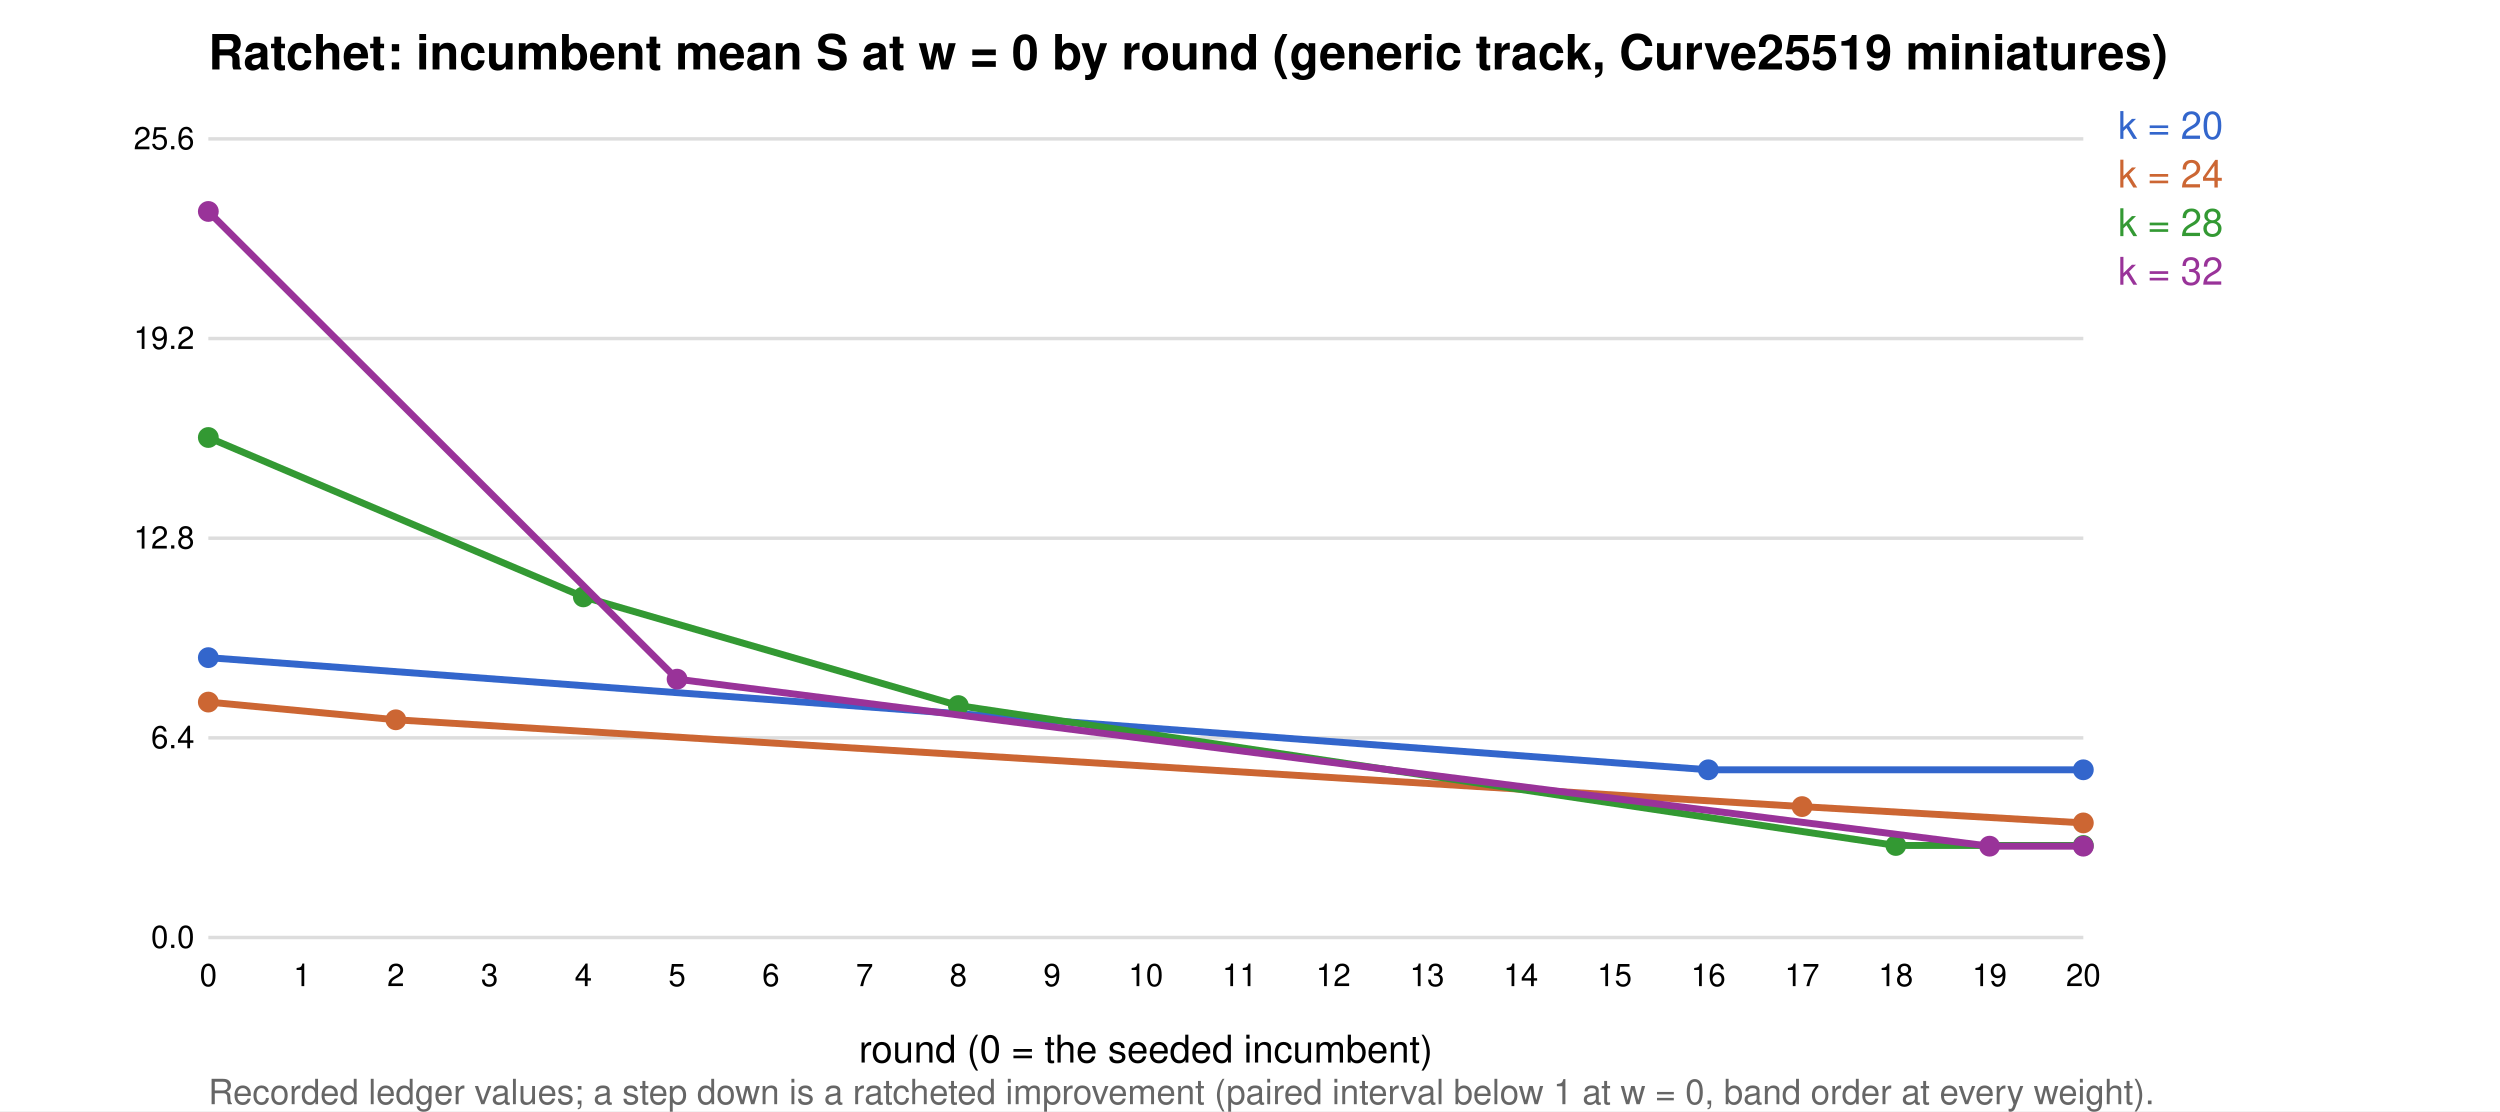
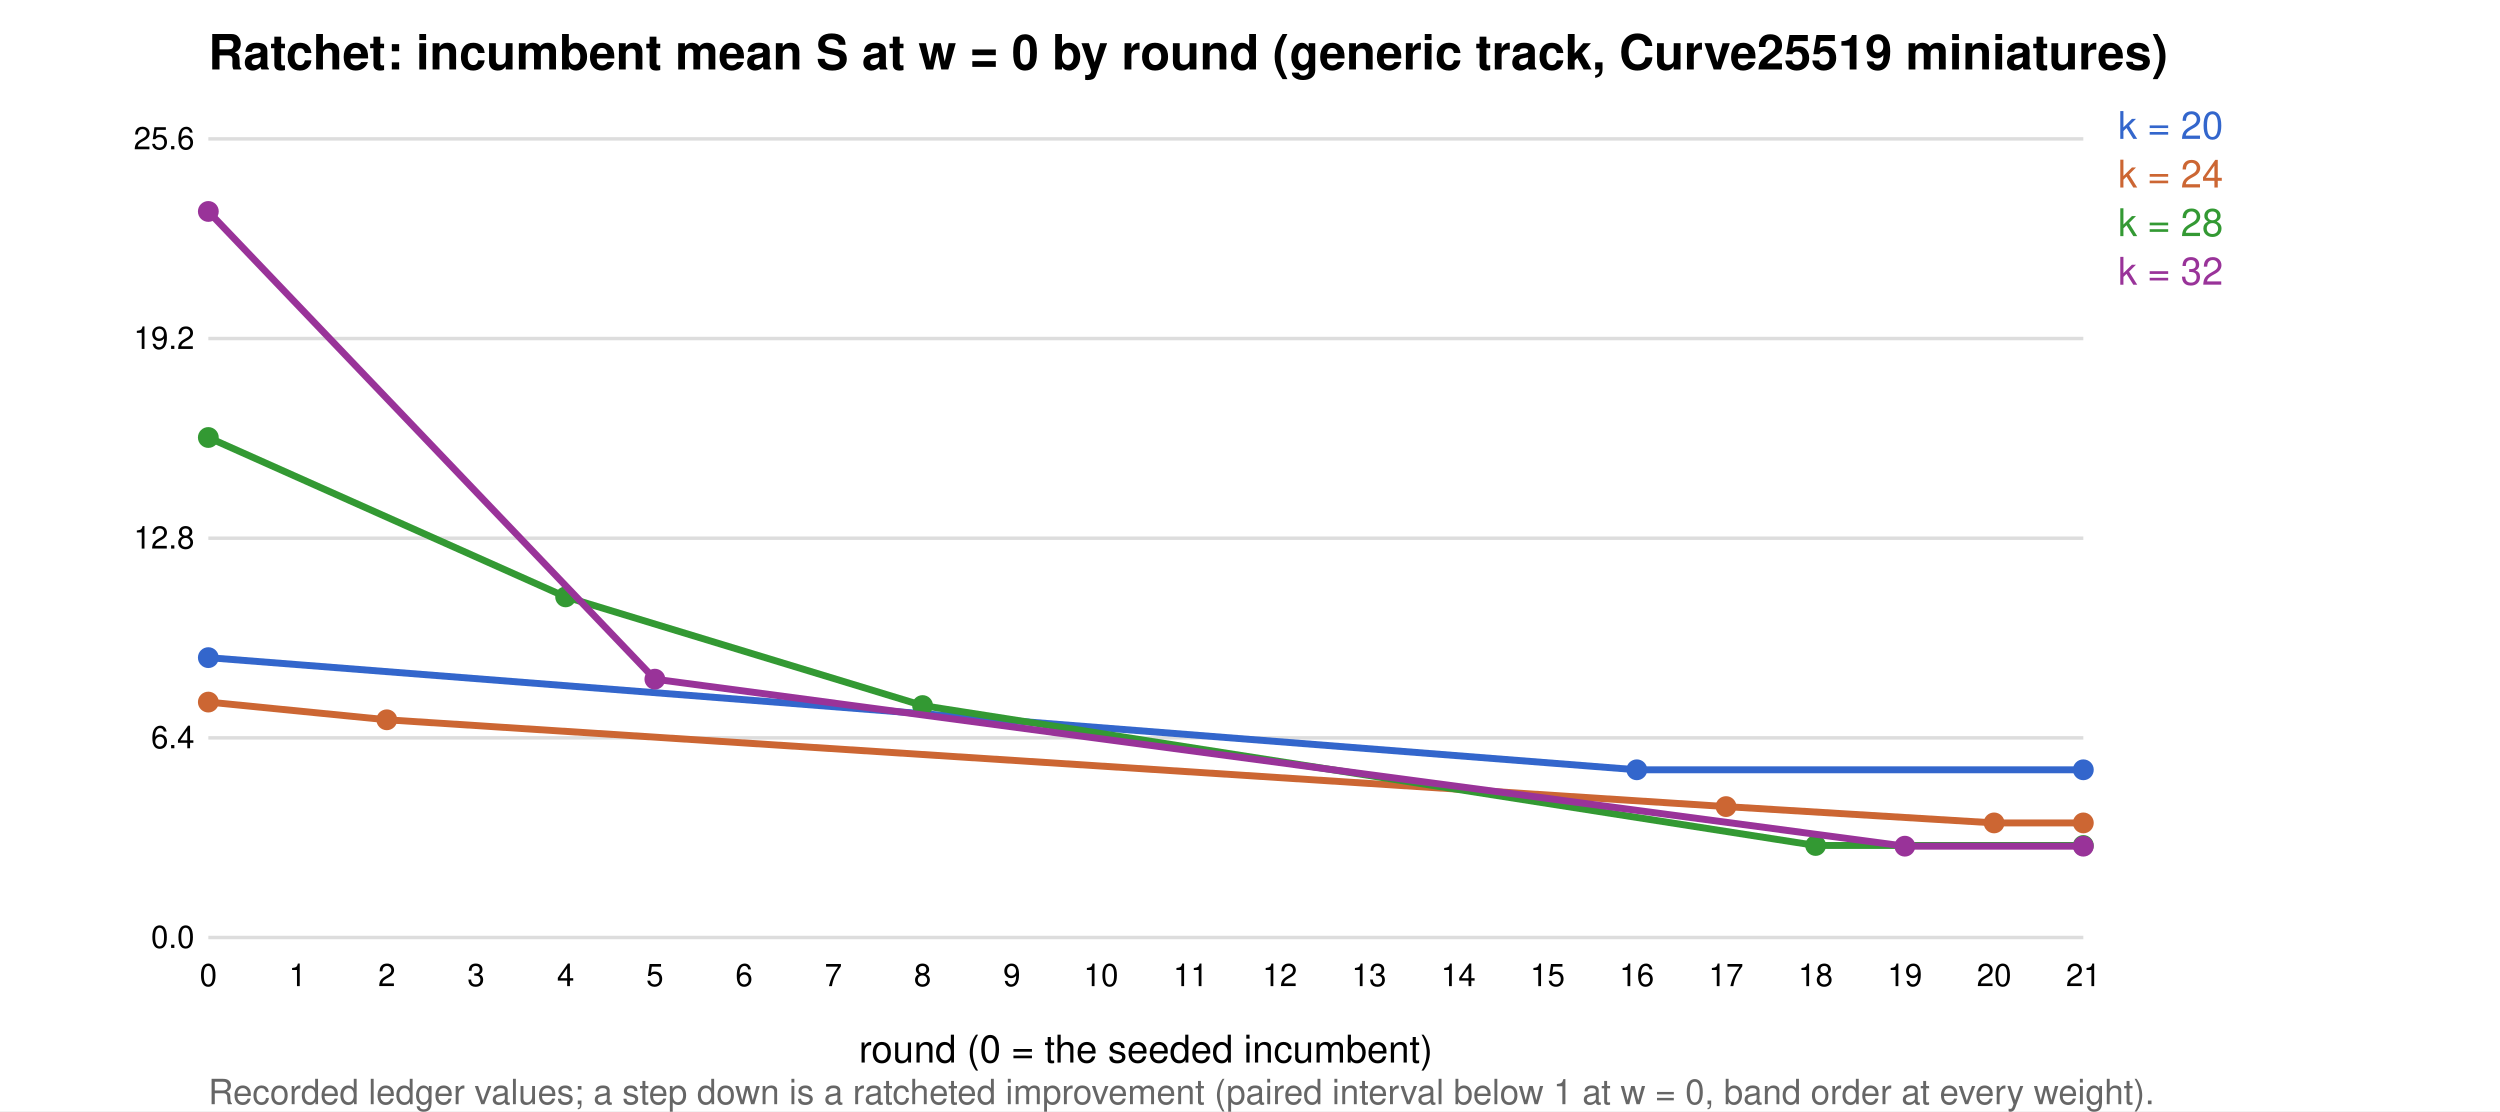
<svg xmlns="http://www.w3.org/2000/svg" width="720" height="320" viewBox="0 0 720 320" font-family="Helvetica,Arial,sans-serif" font-size="11">
  <rect width="100%" height="100%" fill="white" />
  <text x="60" y="20" font-size="14" font-weight="bold">Ratchet: incumbent mean S at w = 0 by round (generic track, Curve25519 miniatures)</text>
  <line x1="60" x2="600" y1="270.0" y2="270.0" stroke="#ddd" />
  <text x="56" y="273.0" text-anchor="end" font-size="9">0.0</text>
  <line x1="60" x2="600" y1="212.5" y2="212.5" stroke="#ddd" />
  <text x="56" y="215.5" text-anchor="end" font-size="9">6.4</text>
  <line x1="60" x2="600" y1="155.0" y2="155.0" stroke="#ddd" />
  <text x="56" y="158.0" text-anchor="end" font-size="9">12.8</text>
  <line x1="60" x2="600" y1="97.5" y2="97.5" stroke="#ddd" />
  <text x="56" y="100.5" text-anchor="end" font-size="9">19.2</text>
  <line x1="60" x2="600" y1="40.0" y2="40.0" stroke="#ddd" />
  <text x="56" y="43.0" text-anchor="end" font-size="9">25.6</text>
-   <polyline fill="none" stroke="#36c" stroke-width="2" points="60.0,189.4 492.0,221.7 600.0,221.7" />
+   <polyline fill="none" stroke="#36c" stroke-width="2" points="60.0,189.4 471.4,221.7 600.0,221.7" />
  <circle cx="60.0" cy="189.4" r="3" fill="#36c" />
-   <circle cx="492.0" cy="221.7" r="3" fill="#36c" />
+   <circle cx="471.4" cy="221.7" r="3" fill="#36c" />
  <circle cx="600.0" cy="221.7" r="3" fill="#36c" />
  <text x="610" y="40" fill="#36c">k = 20</text>
-   <polyline fill="none" stroke="#c63" stroke-width="2" points="60.0,202.2 114.0,207.3 519.0,232.3 600.0,237.0" />
+   <polyline fill="none" stroke="#c63" stroke-width="2" points="60.0,202.2 111.4,207.3 497.1,232.3 574.3,237.0 600.0,237.0" />
  <circle cx="60.0" cy="202.2" r="3" fill="#c63" />
-   <circle cx="114.0" cy="207.3" r="3" fill="#c63" />
-   <circle cx="519.0" cy="232.3" r="3" fill="#c63" />
+   <circle cx="111.4" cy="207.3" r="3" fill="#c63" />
+   <circle cx="497.1" cy="232.3" r="3" fill="#c63" />
+   <circle cx="574.3" cy="237.0" r="3" fill="#c63" />
  <circle cx="600.0" cy="237.0" r="3" fill="#c63" />
  <text x="610" y="54" fill="#c63">k = 24</text>
-   <polyline fill="none" stroke="#393" stroke-width="2" points="60.0,126.0 168.0,171.9 276.0,203.2 546.0,243.5 600.0,243.5" />
+   <polyline fill="none" stroke="#393" stroke-width="2" points="60.0,126.0 162.9,171.9 265.7,203.2 522.9,243.5 600.0,243.5" />
  <circle cx="60.0" cy="126.0" r="3" fill="#393" />
-   <circle cx="168.0" cy="171.9" r="3" fill="#393" />
-   <circle cx="276.0" cy="203.2" r="3" fill="#393" />
-   <circle cx="546.0" cy="243.5" r="3" fill="#393" />
+   <circle cx="162.9" cy="171.9" r="3" fill="#393" />
+   <circle cx="265.7" cy="203.2" r="3" fill="#393" />
+   <circle cx="522.9" cy="243.5" r="3" fill="#393" />
  <circle cx="600.0" cy="243.5" r="3" fill="#393" />
  <text x="610" y="68" fill="#393">k = 28</text>
-   <polyline fill="none" stroke="#939" stroke-width="2" points="60.0,60.9 195.0,195.6 573.0,243.7 600.0,243.7" />
+   <polyline fill="none" stroke="#939" stroke-width="2" points="60.0,60.9 188.6,195.6 548.6,243.7 600.0,243.7" />
  <circle cx="60.0" cy="60.9" r="3" fill="#939" />
-   <circle cx="195.0" cy="195.6" r="3" fill="#939" />
-   <circle cx="573.0" cy="243.7" r="3" fill="#939" />
+   <circle cx="188.6" cy="195.6" r="3" fill="#939" />
+   <circle cx="548.6" cy="243.7" r="3" fill="#939" />
  <circle cx="600.0" cy="243.7" r="3" fill="#939" />
  <text x="610" y="82" fill="#939">k = 32</text>
  <text x="60.0" y="284" text-anchor="middle" font-size="9">0</text>
-   <text x="87.0" y="284" text-anchor="middle" font-size="9">1</text>
-   <text x="114.0" y="284" text-anchor="middle" font-size="9">2</text>
-   <text x="141.0" y="284" text-anchor="middle" font-size="9">3</text>
-   <text x="168.0" y="284" text-anchor="middle" font-size="9">4</text>
-   <text x="195.0" y="284" text-anchor="middle" font-size="9">5</text>
-   <text x="222.0" y="284" text-anchor="middle" font-size="9">6</text>
-   <text x="249.0" y="284" text-anchor="middle" font-size="9">7</text>
-   <text x="276.0" y="284" text-anchor="middle" font-size="9">8</text>
-   <text x="303.0" y="284" text-anchor="middle" font-size="9">9</text>
-   <text x="330.0" y="284" text-anchor="middle" font-size="9">10</text>
-   <text x="357.0" y="284" text-anchor="middle" font-size="9">11</text>
-   <text x="384.0" y="284" text-anchor="middle" font-size="9">12</text>
-   <text x="411.0" y="284" text-anchor="middle" font-size="9">13</text>
-   <text x="438.0" y="284" text-anchor="middle" font-size="9">14</text>
-   <text x="465.0" y="284" text-anchor="middle" font-size="9">15</text>
-   <text x="492.0" y="284" text-anchor="middle" font-size="9">16</text>
-   <text x="519.0" y="284" text-anchor="middle" font-size="9">17</text>
-   <text x="546.0" y="284" text-anchor="middle" font-size="9">18</text>
-   <text x="573.0" y="284" text-anchor="middle" font-size="9">19</text>
-   <text x="600.0" y="284" text-anchor="middle" font-size="9">20</text>
+   <text x="85.7" y="284" text-anchor="middle" font-size="9">1</text>
+   <text x="111.4" y="284" text-anchor="middle" font-size="9">2</text>
+   <text x="137.1" y="284" text-anchor="middle" font-size="9">3</text>
+   <text x="162.9" y="284" text-anchor="middle" font-size="9">4</text>
+   <text x="188.6" y="284" text-anchor="middle" font-size="9">5</text>
+   <text x="214.3" y="284" text-anchor="middle" font-size="9">6</text>
+   <text x="240.0" y="284" text-anchor="middle" font-size="9">7</text>
+   <text x="265.7" y="284" text-anchor="middle" font-size="9">8</text>
+   <text x="291.4" y="284" text-anchor="middle" font-size="9">9</text>
+   <text x="317.1" y="284" text-anchor="middle" font-size="9">10</text>
+   <text x="342.9" y="284" text-anchor="middle" font-size="9">11</text>
+   <text x="368.6" y="284" text-anchor="middle" font-size="9">12</text>
+   <text x="394.3" y="284" text-anchor="middle" font-size="9">13</text>
+   <text x="420.0" y="284" text-anchor="middle" font-size="9">14</text>
+   <text x="445.7" y="284" text-anchor="middle" font-size="9">15</text>
+   <text x="471.4" y="284" text-anchor="middle" font-size="9">16</text>
+   <text x="497.1" y="284" text-anchor="middle" font-size="9">17</text>
+   <text x="522.9" y="284" text-anchor="middle" font-size="9">18</text>
+   <text x="548.6" y="284" text-anchor="middle" font-size="9">19</text>
+   <text x="574.3" y="284" text-anchor="middle" font-size="9">20</text>
+   <text x="600.0" y="284" text-anchor="middle" font-size="9">21</text>
  <text x="330" y="306" text-anchor="middle">round (0 = the seeded incumbent)</text>
  <text x="60" y="318" font-size="10" fill="#666">Recorded ledger values; a step down is a ratcheted improvement (paired interval below 1 at w = 0, band order at every weight).</text>
</svg>
